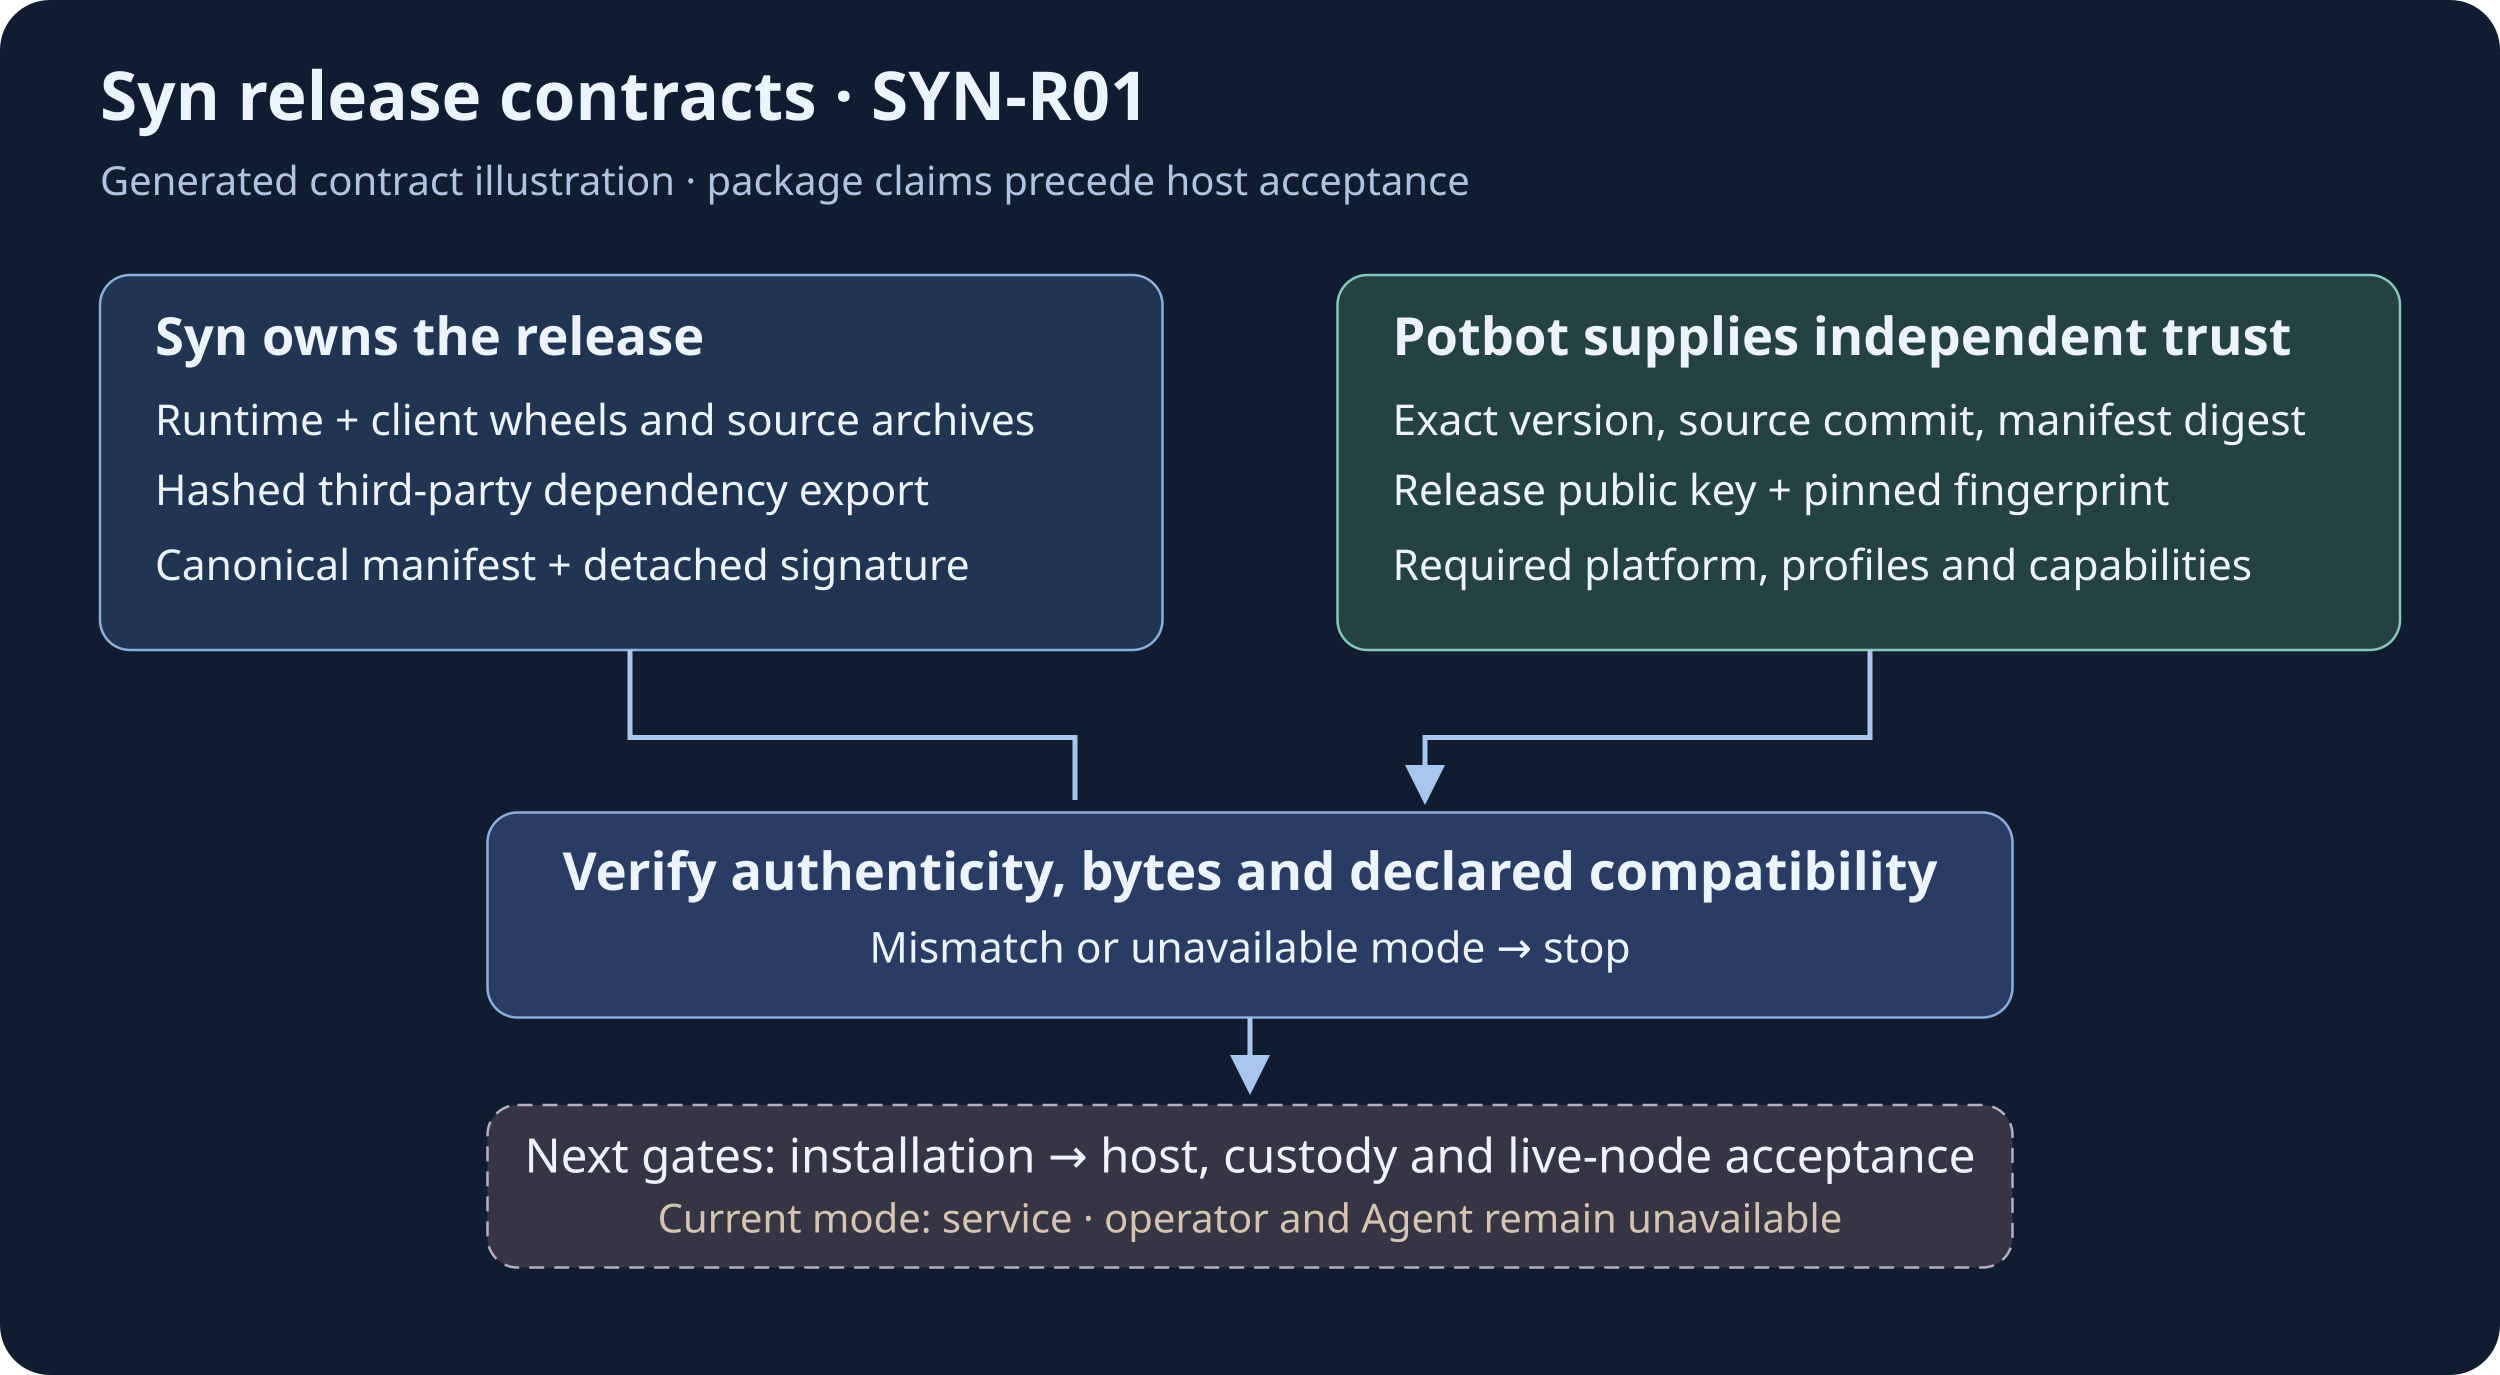
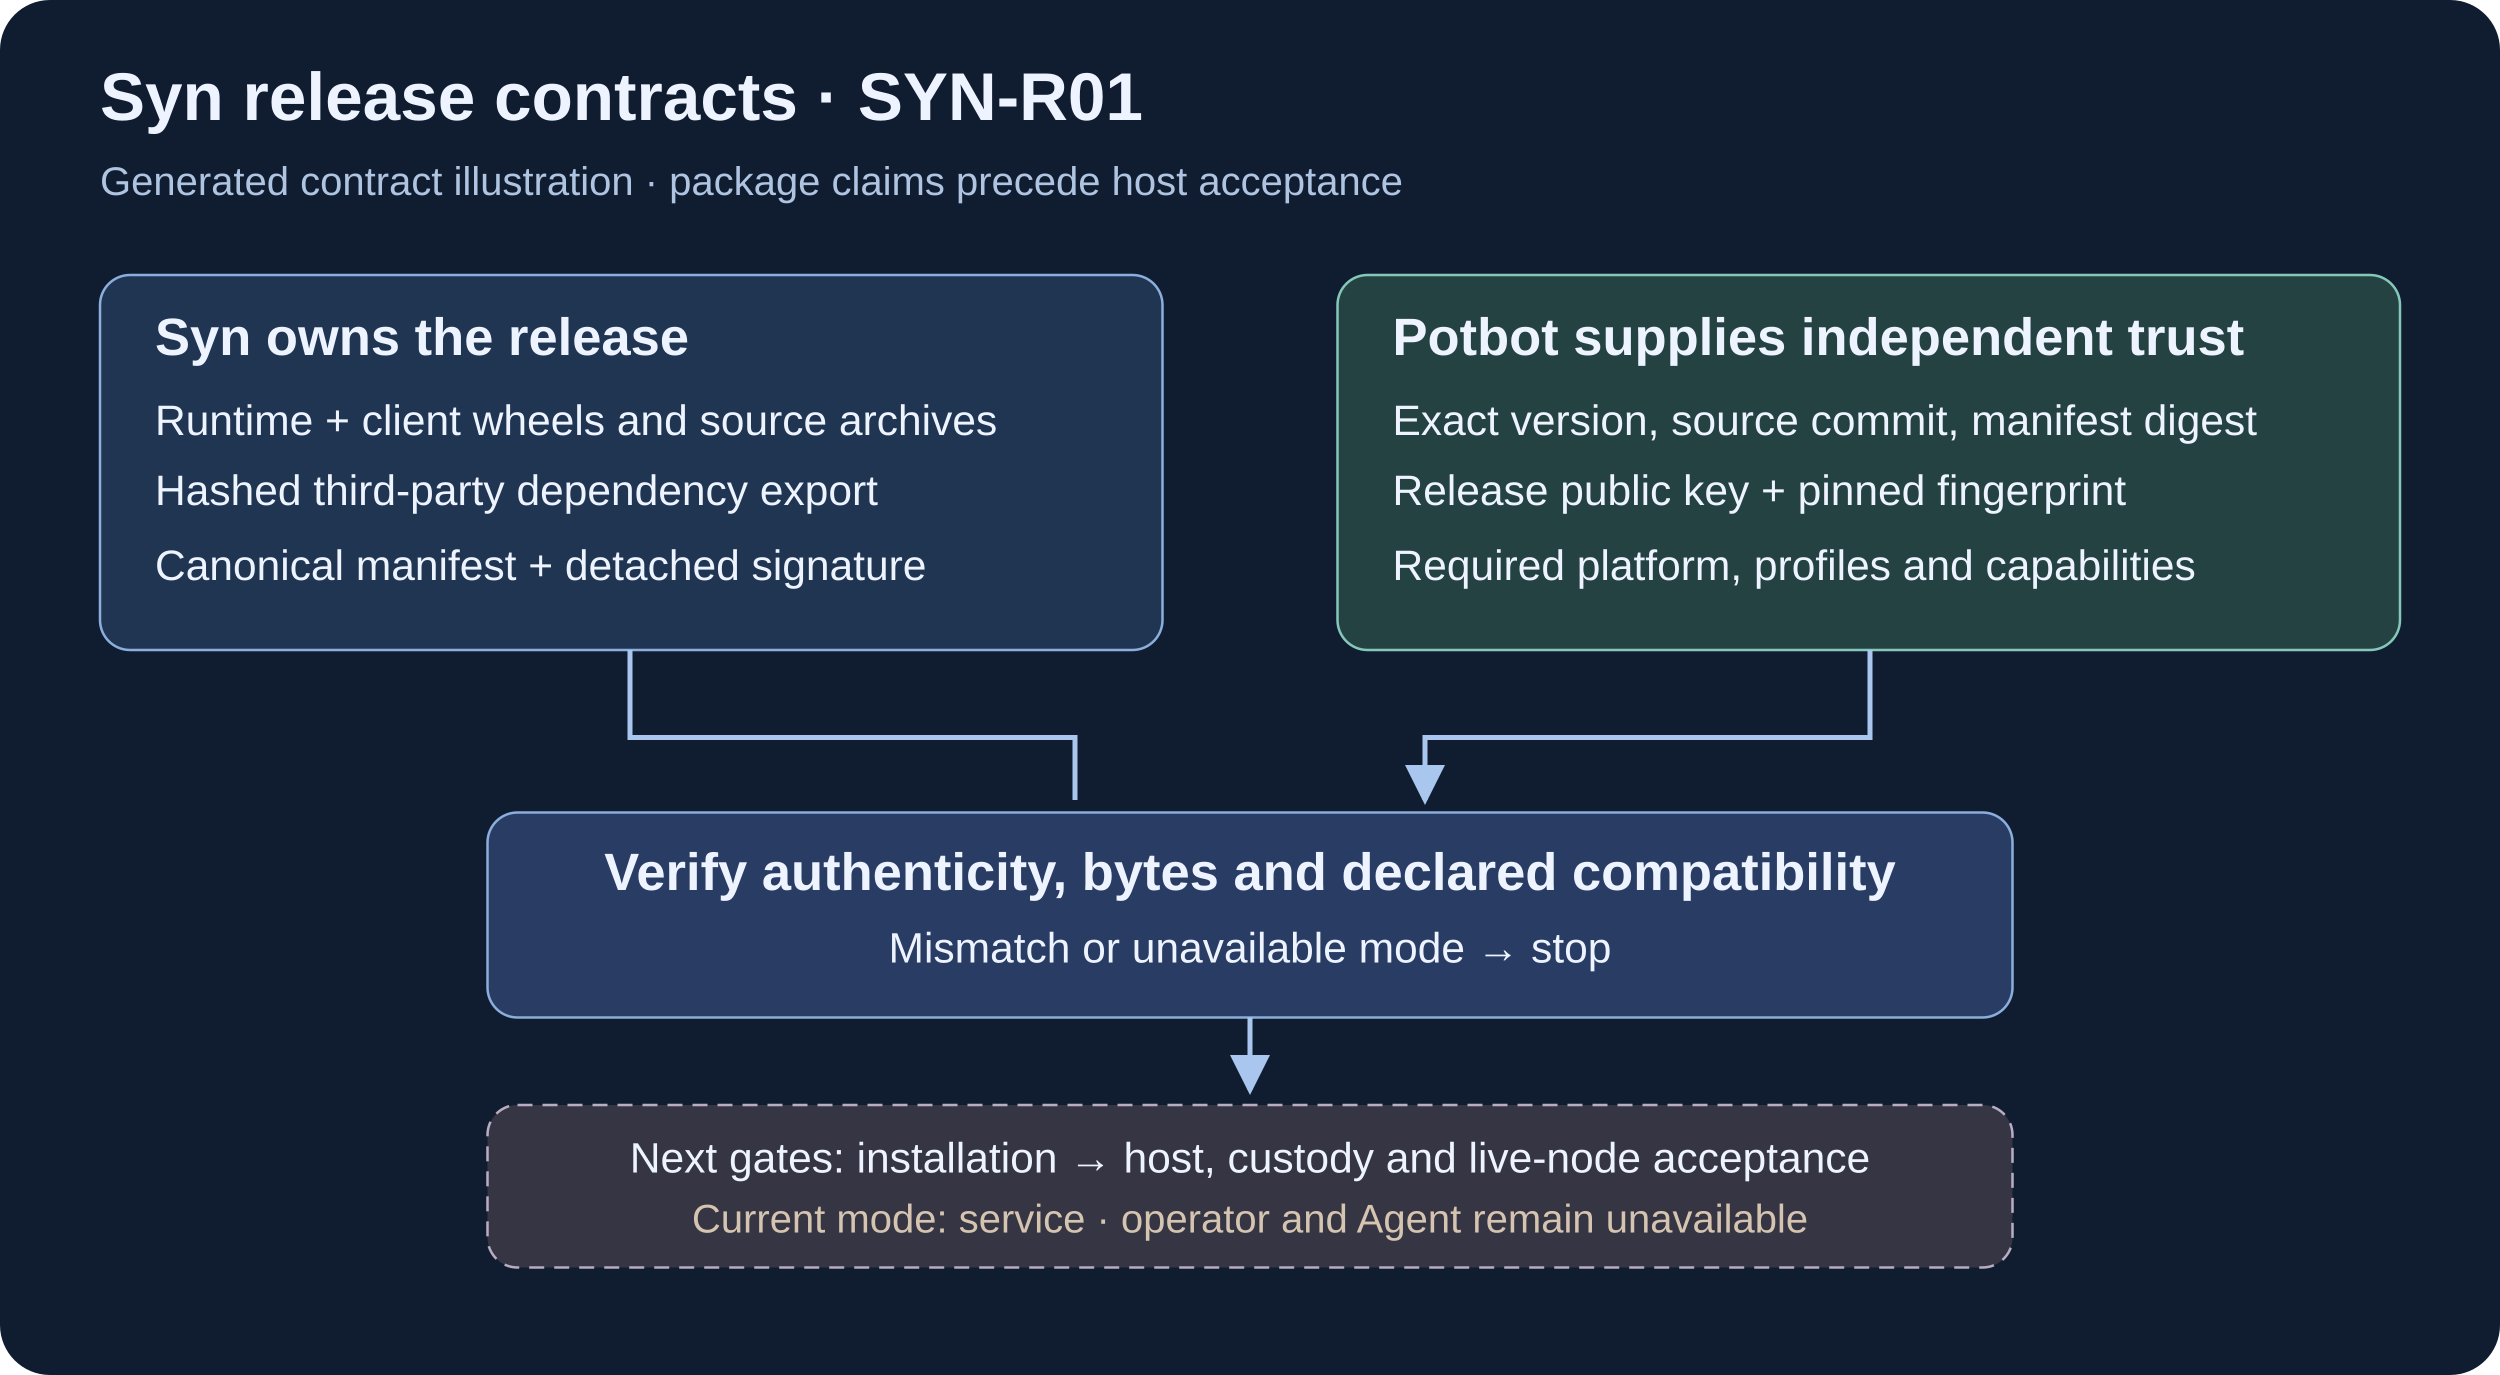
<svg xmlns="http://www.w3.org/2000/svg" width="1000" height="550" viewBox="0 0 1000 550" role="img" aria-labelledby="title desc">
  <defs>
    <marker id="arrow" markerWidth="8" markerHeight="8" refX="7" refY="4" orient="auto">
      <path d="M0 0L8 4L0 8" fill="#a9c6ef" />
    </marker>
  </defs>
  <rect width="1000" height="550" rx="20" fill="#101c30" />
-   <g font-family="system-ui, sans-serif" fill="#edf3ff">
+   <g font-family="Arial, sans-serif" fill="#edf3ff">
    <text x="40" y="48" font-size="27" font-weight="700">Syn release contracts · SYN-R01</text>
    <text x="40" y="78" font-size="16" fill="#afc4e1">Generated contract illustration · package claims precede host acceptance</text>
    <rect x="40" y="110" width="425" height="150" rx="12" fill="#203552" stroke="#8baedc" />
    <text x="62" y="142" font-size="21" font-weight="650">Syn owns the release</text>
    <text x="62" y="174" font-size="17">Runtime + client wheels and source archives</text>
    <text x="62" y="202" font-size="17">Hashed third-party dependency export</text>
    <text x="62" y="232" font-size="17">Canonical manifest + detached signature</text>
    <rect x="535" y="110" width="425" height="150" rx="12" fill="#254242" stroke="#85c8b9" />
    <text x="557" y="142" font-size="21" font-weight="650">Potbot supplies independent trust</text>
    <text x="557" y="174" font-size="17">Exact version, source commit, manifest digest</text>
    <text x="557" y="202" font-size="17">Release public key + pinned fingerprint</text>
    <text x="557" y="232" font-size="17">Required platform, profiles and capabilities</text>
    <path d="M252 260V295H430V320M748 260V295H570V320" fill="none" stroke="#a9c6ef" stroke-width="2" marker-end="url(#arrow)" />
    <rect x="195" y="325" width="610" height="82" rx="12" fill="#293c64" stroke="#8baedc" />
    <text x="500" y="356" text-anchor="middle" font-size="21" font-weight="650">Verify authenticity, bytes and declared compatibility</text>
    <text x="500" y="385" text-anchor="middle" font-size="17">Mismatch or unavailable mode → stop</text>
    <path d="M500 407V436" stroke="#a9c6ef" stroke-width="2" marker-end="url(#arrow)" />
    <rect x="195" y="442" width="610" height="65" rx="12" fill="#353544" stroke="#b8adc3" stroke-dasharray="6 4" />
-     <text x="500" y="469" text-anchor="middle" font-size="19">Next gates: installation → host, custody and live-node acceptance</text>
+     <text x="500" y="469" text-anchor="middle" font-size="17">Next gates: installation → host, custody and live-node acceptance</text>
    <text x="500" y="493" text-anchor="middle" font-size="16" fill="#d5c4b0">Current mode: service · operator and Agent remain unavailable</text>
  </g>
</svg>
